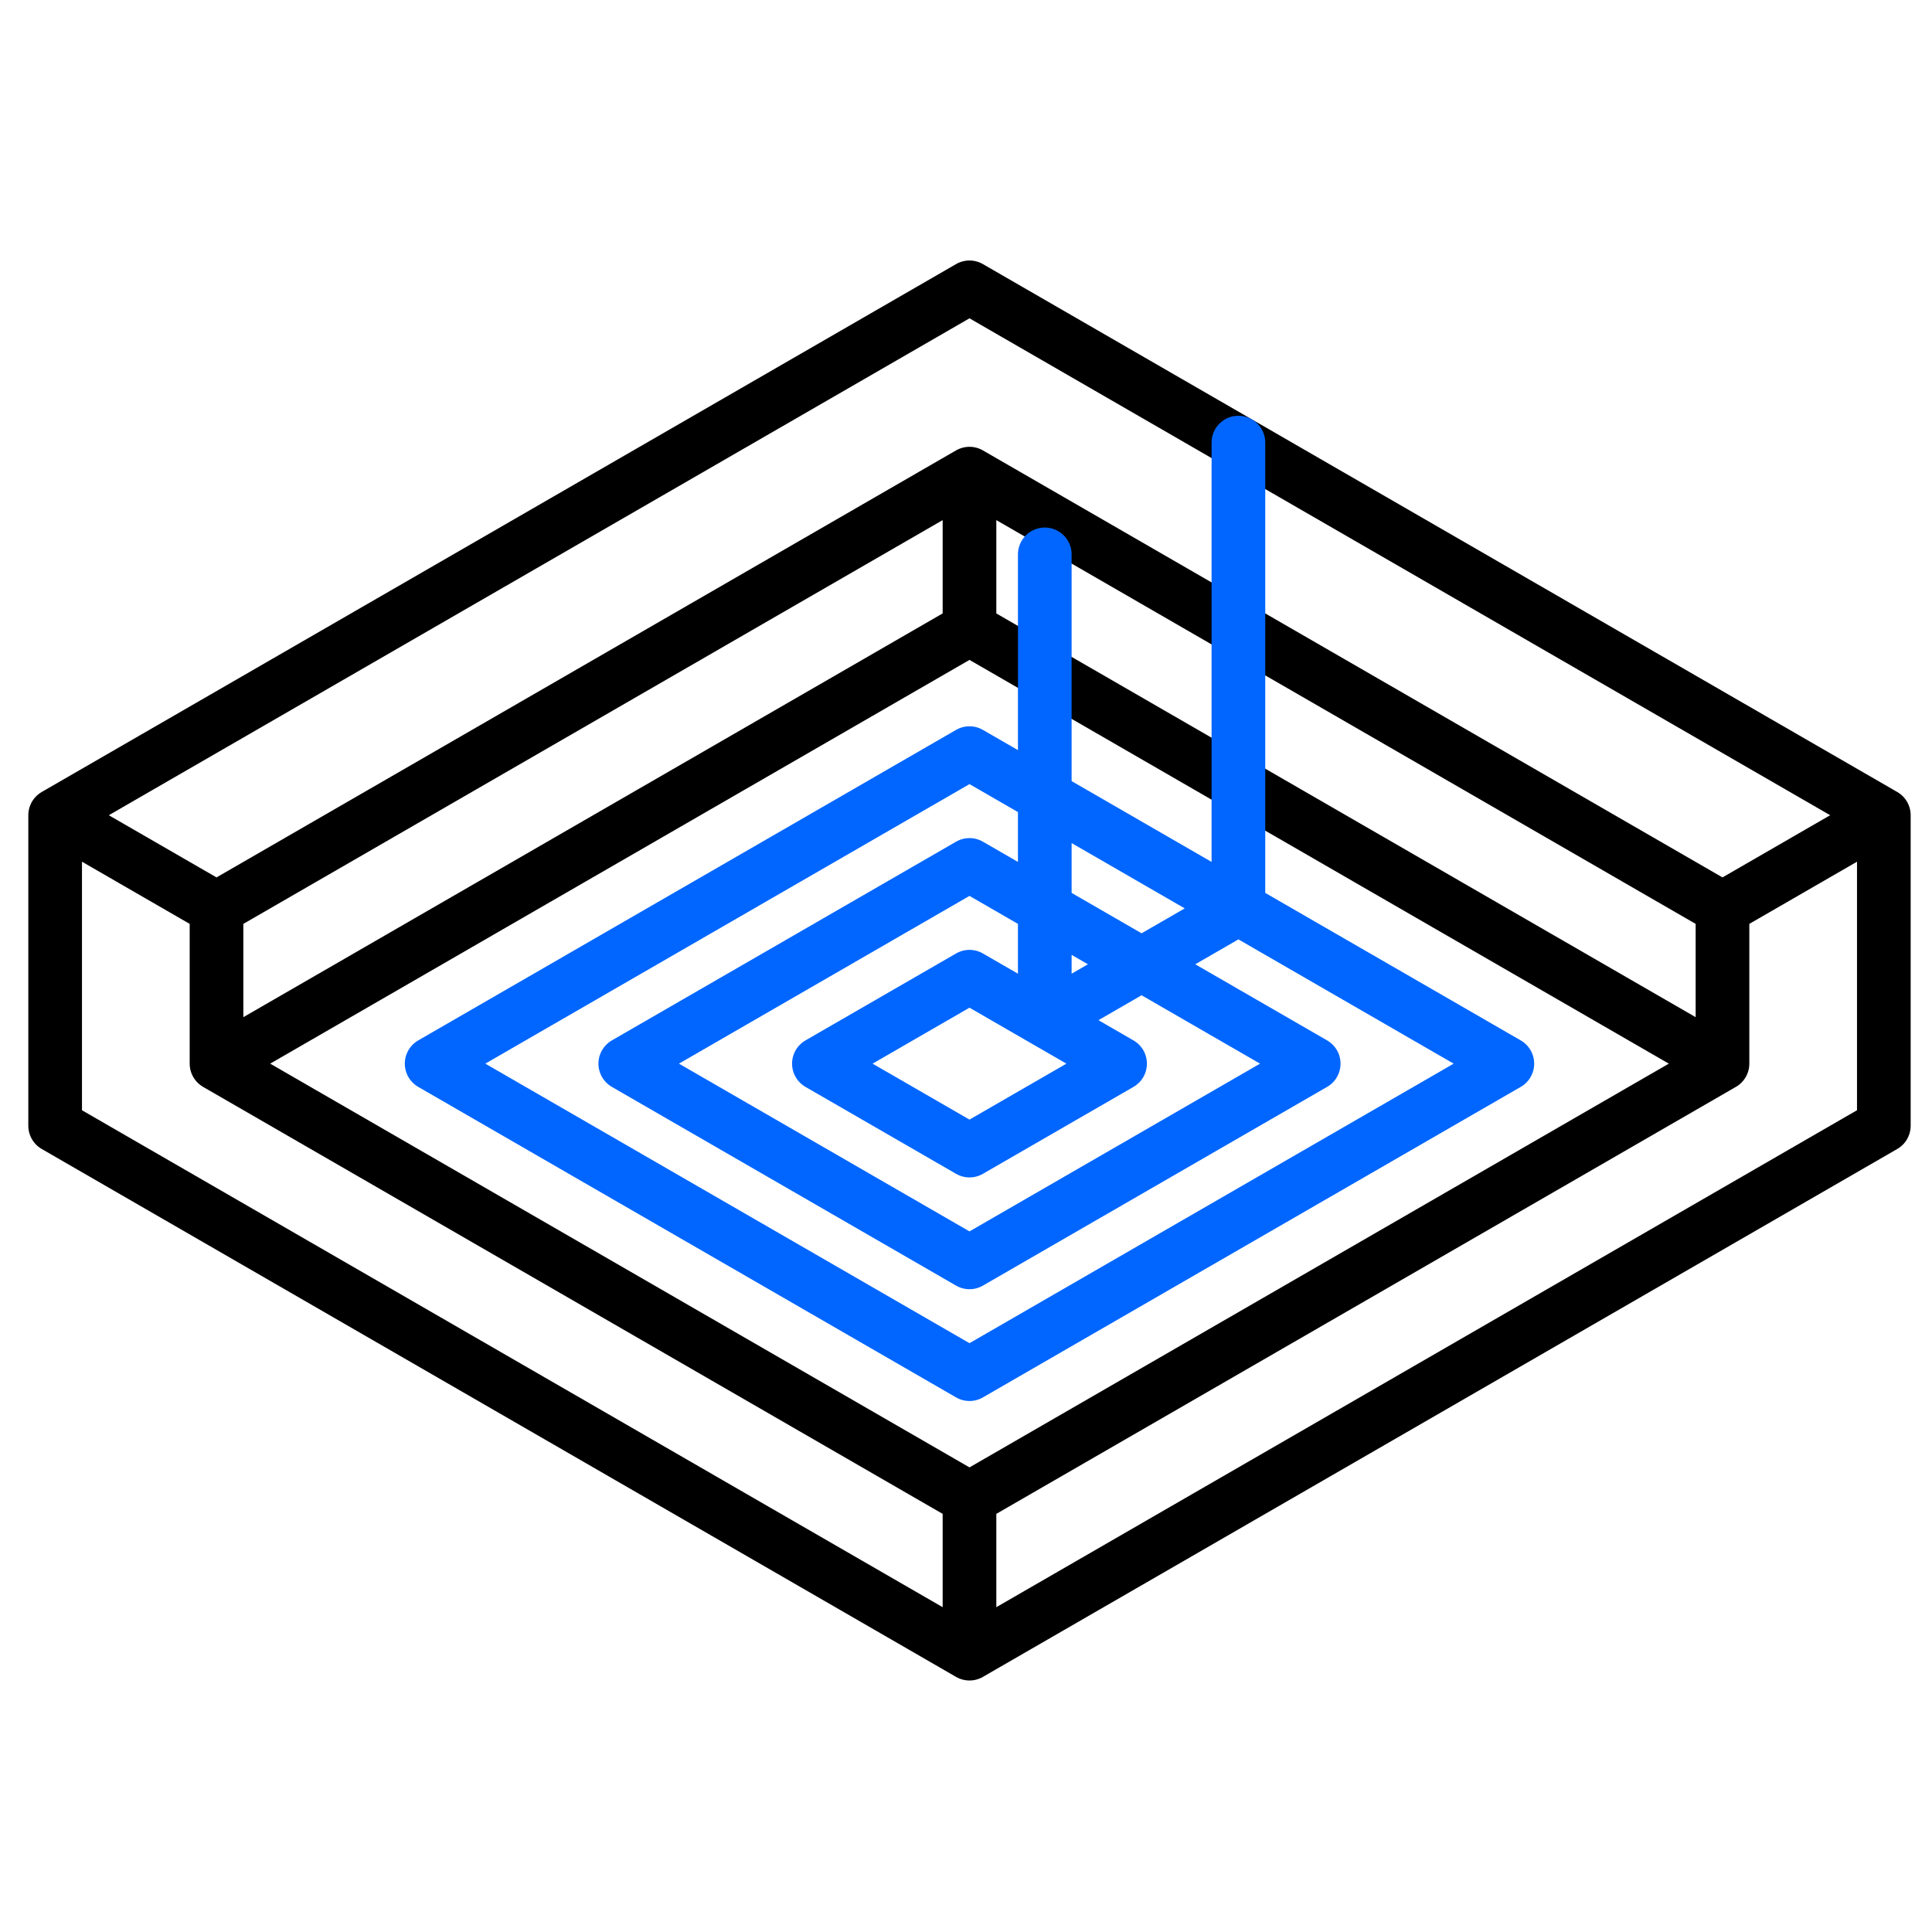
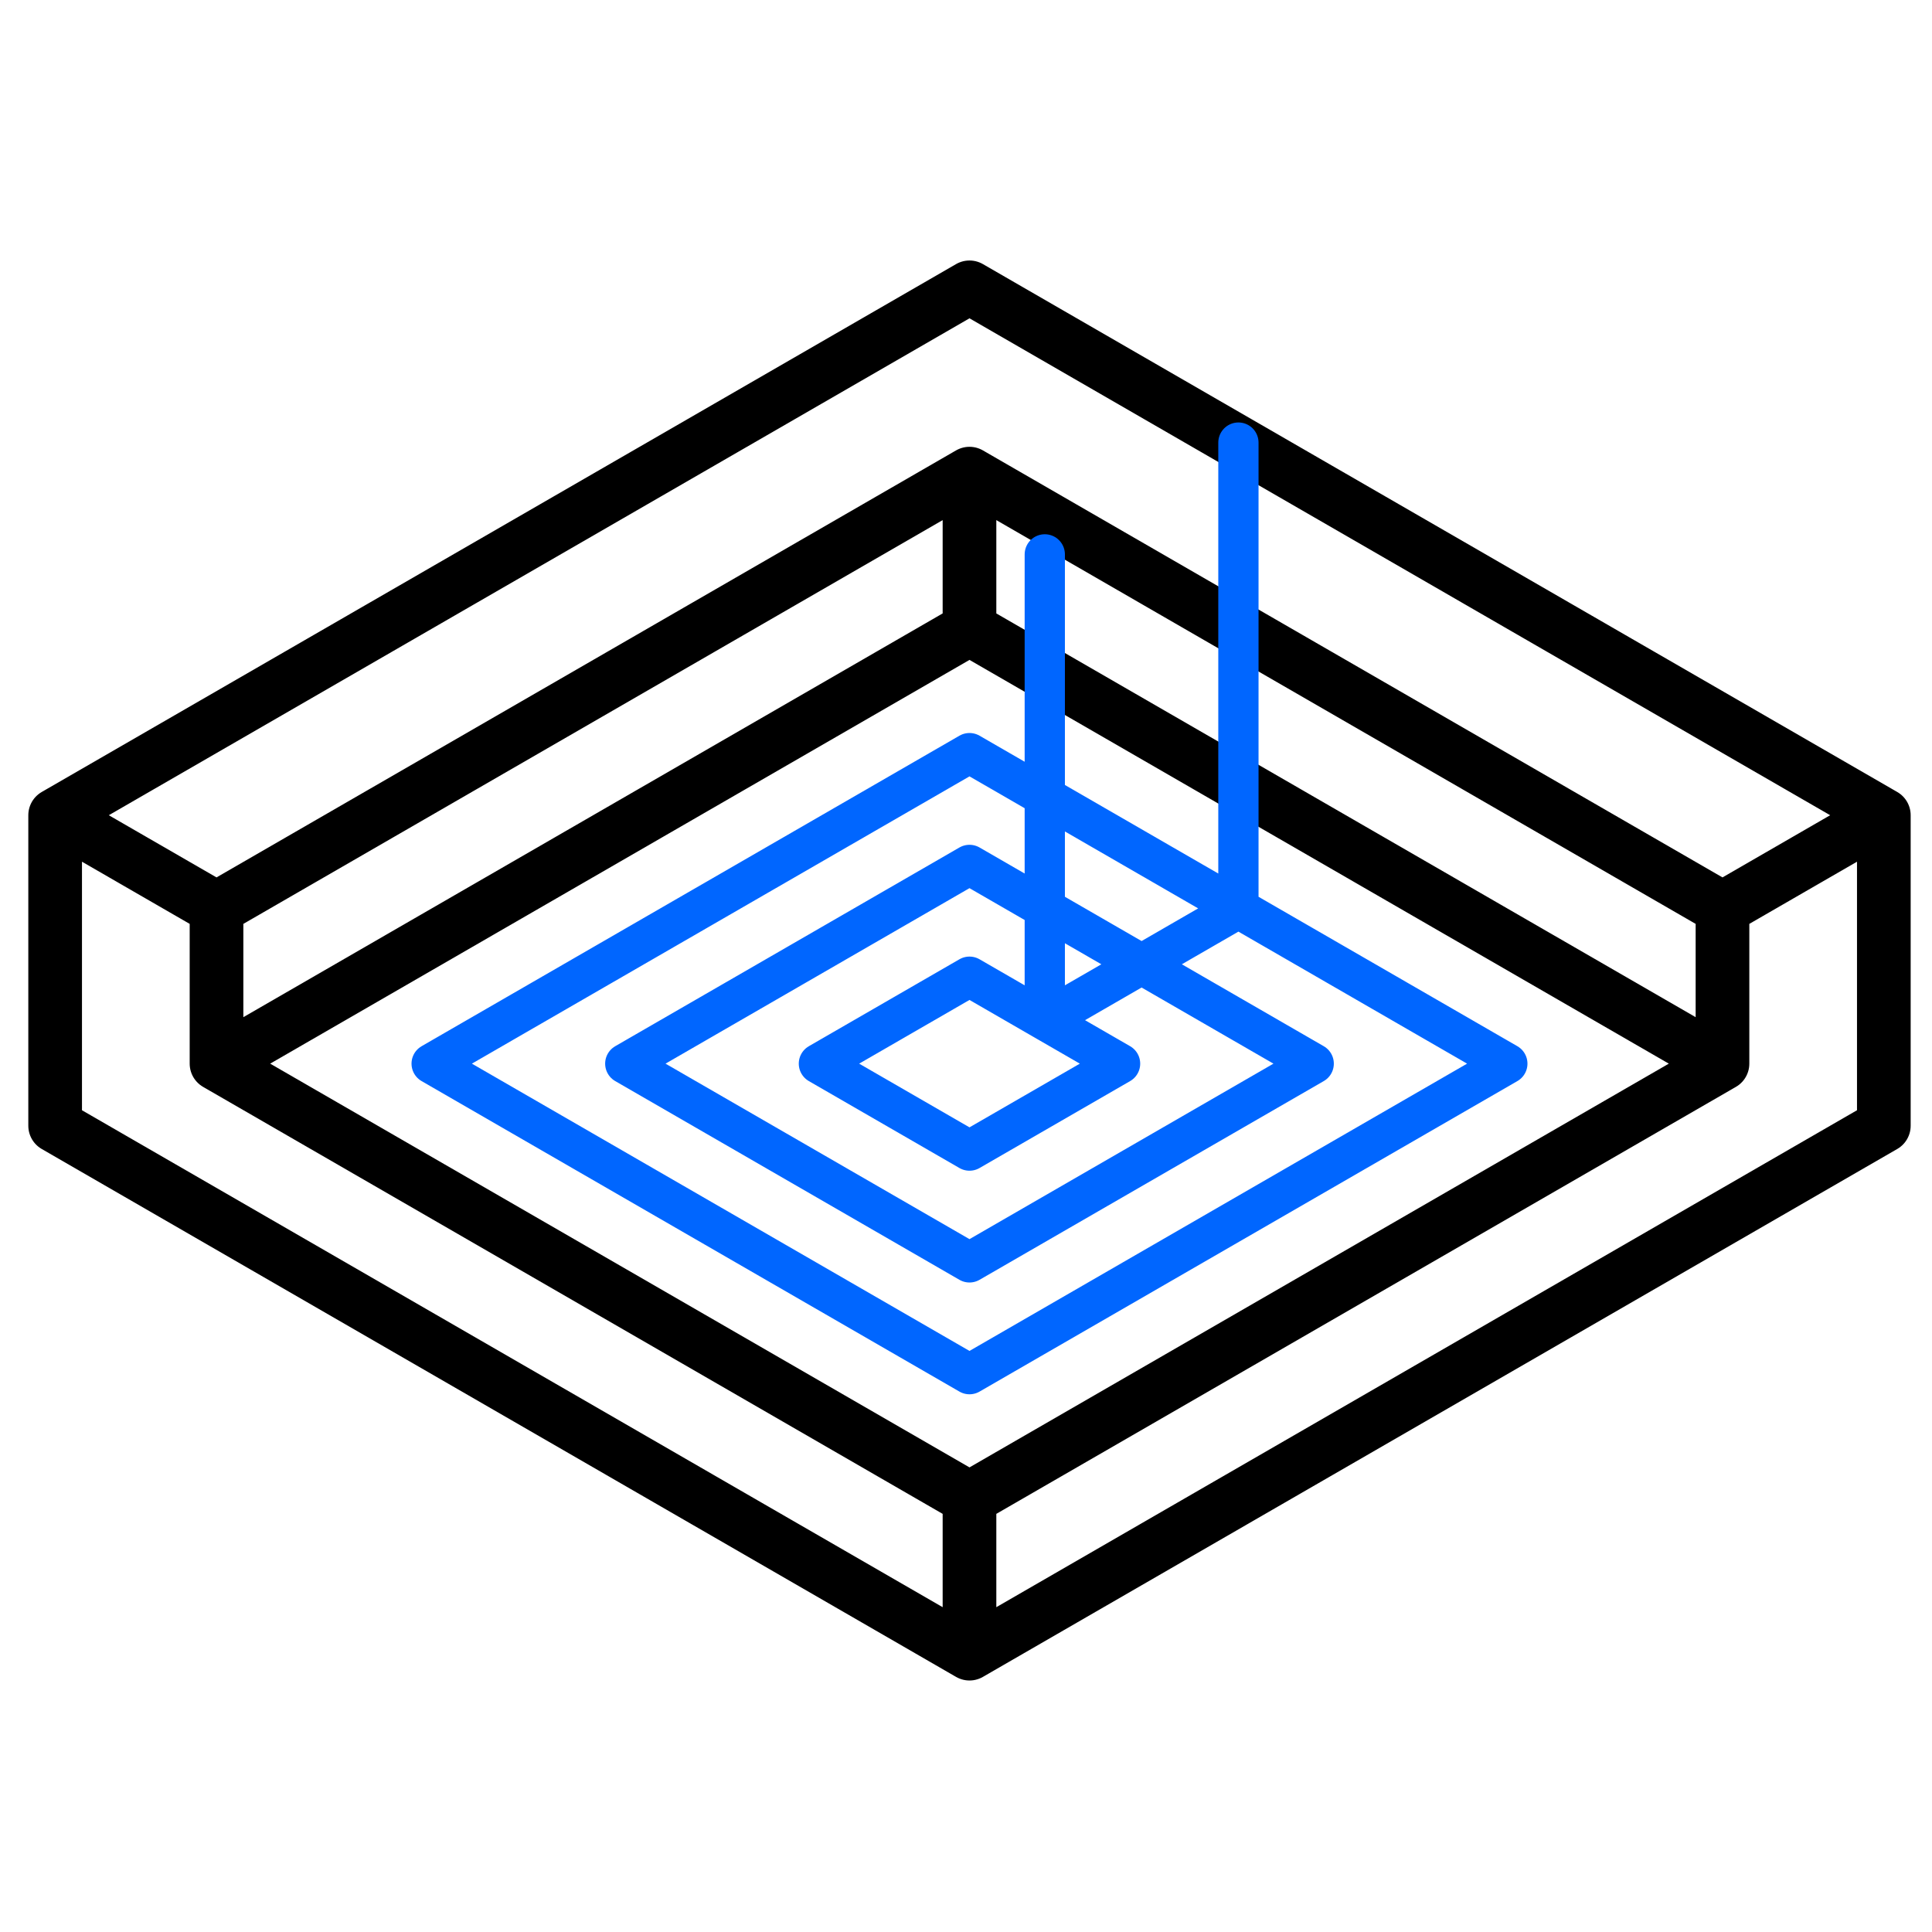
<svg xmlns="http://www.w3.org/2000/svg" viewBox="0 0 72 72" height="300px" width="300px">
  <g fill="none" stroke-linecap="round" stroke-linejoin="round" stroke-width="2">
    <path stroke="#000" d="M8.069 33.853 L2.055 30.381 M70.205 30.381 L64.192 33.853 M36.13 17.651 L36.13 23.438 L8.069 39.639 M36.13 23.438 L64.192 39.639 L36.13 55.84 M64.192 39.639 L64.192 33.853 M8.069 33.853 L8.069 39.639 L36.13 55.84 L36.13 61.627 M8.069 33.853 L36.13 17.651 L64.192 33.853 M36.13 61.627 L2.055 41.953 L2.055 30.381 L36.13 10.708 L46.152 16.494 L70.205 30.381 L70.205 41.953 Z" />
-     <path stroke="#0066ff" d="M46.152 33.853 L46.152 16.494 M38.936 20.66 L38.936 38.019 L41.742 39.639 L36.13 42.879 L30.518 39.639 L36.13 36.399 L38.936 38.019 L42.544 35.936 L48.958 39.639 L36.13 47.045 L23.302 39.639 L36.13 32.233 L42.544 35.936 L46.152 33.853 L56.174 39.639 L36.13 51.211 L16.086 39.639 L36.13 28.067 L46.152 33.853" />
+     <path stroke="#0066ff" stroke-width="1.5" d="M46.152 33.853 L46.152 16.494 M38.936 20.66 L38.936 38.019 L41.742 39.639 L36.13 42.879 L30.518 39.639 L36.13 36.399 L38.936 38.019 L42.544 35.936 L48.958 39.639 L36.13 47.045 L23.302 39.639 L36.13 32.233 L42.544 35.936 L46.152 33.853 L56.174 39.639 L36.13 51.211 L16.086 39.639 L36.13 28.067 L46.152 33.853" />
  </g>
</svg>
